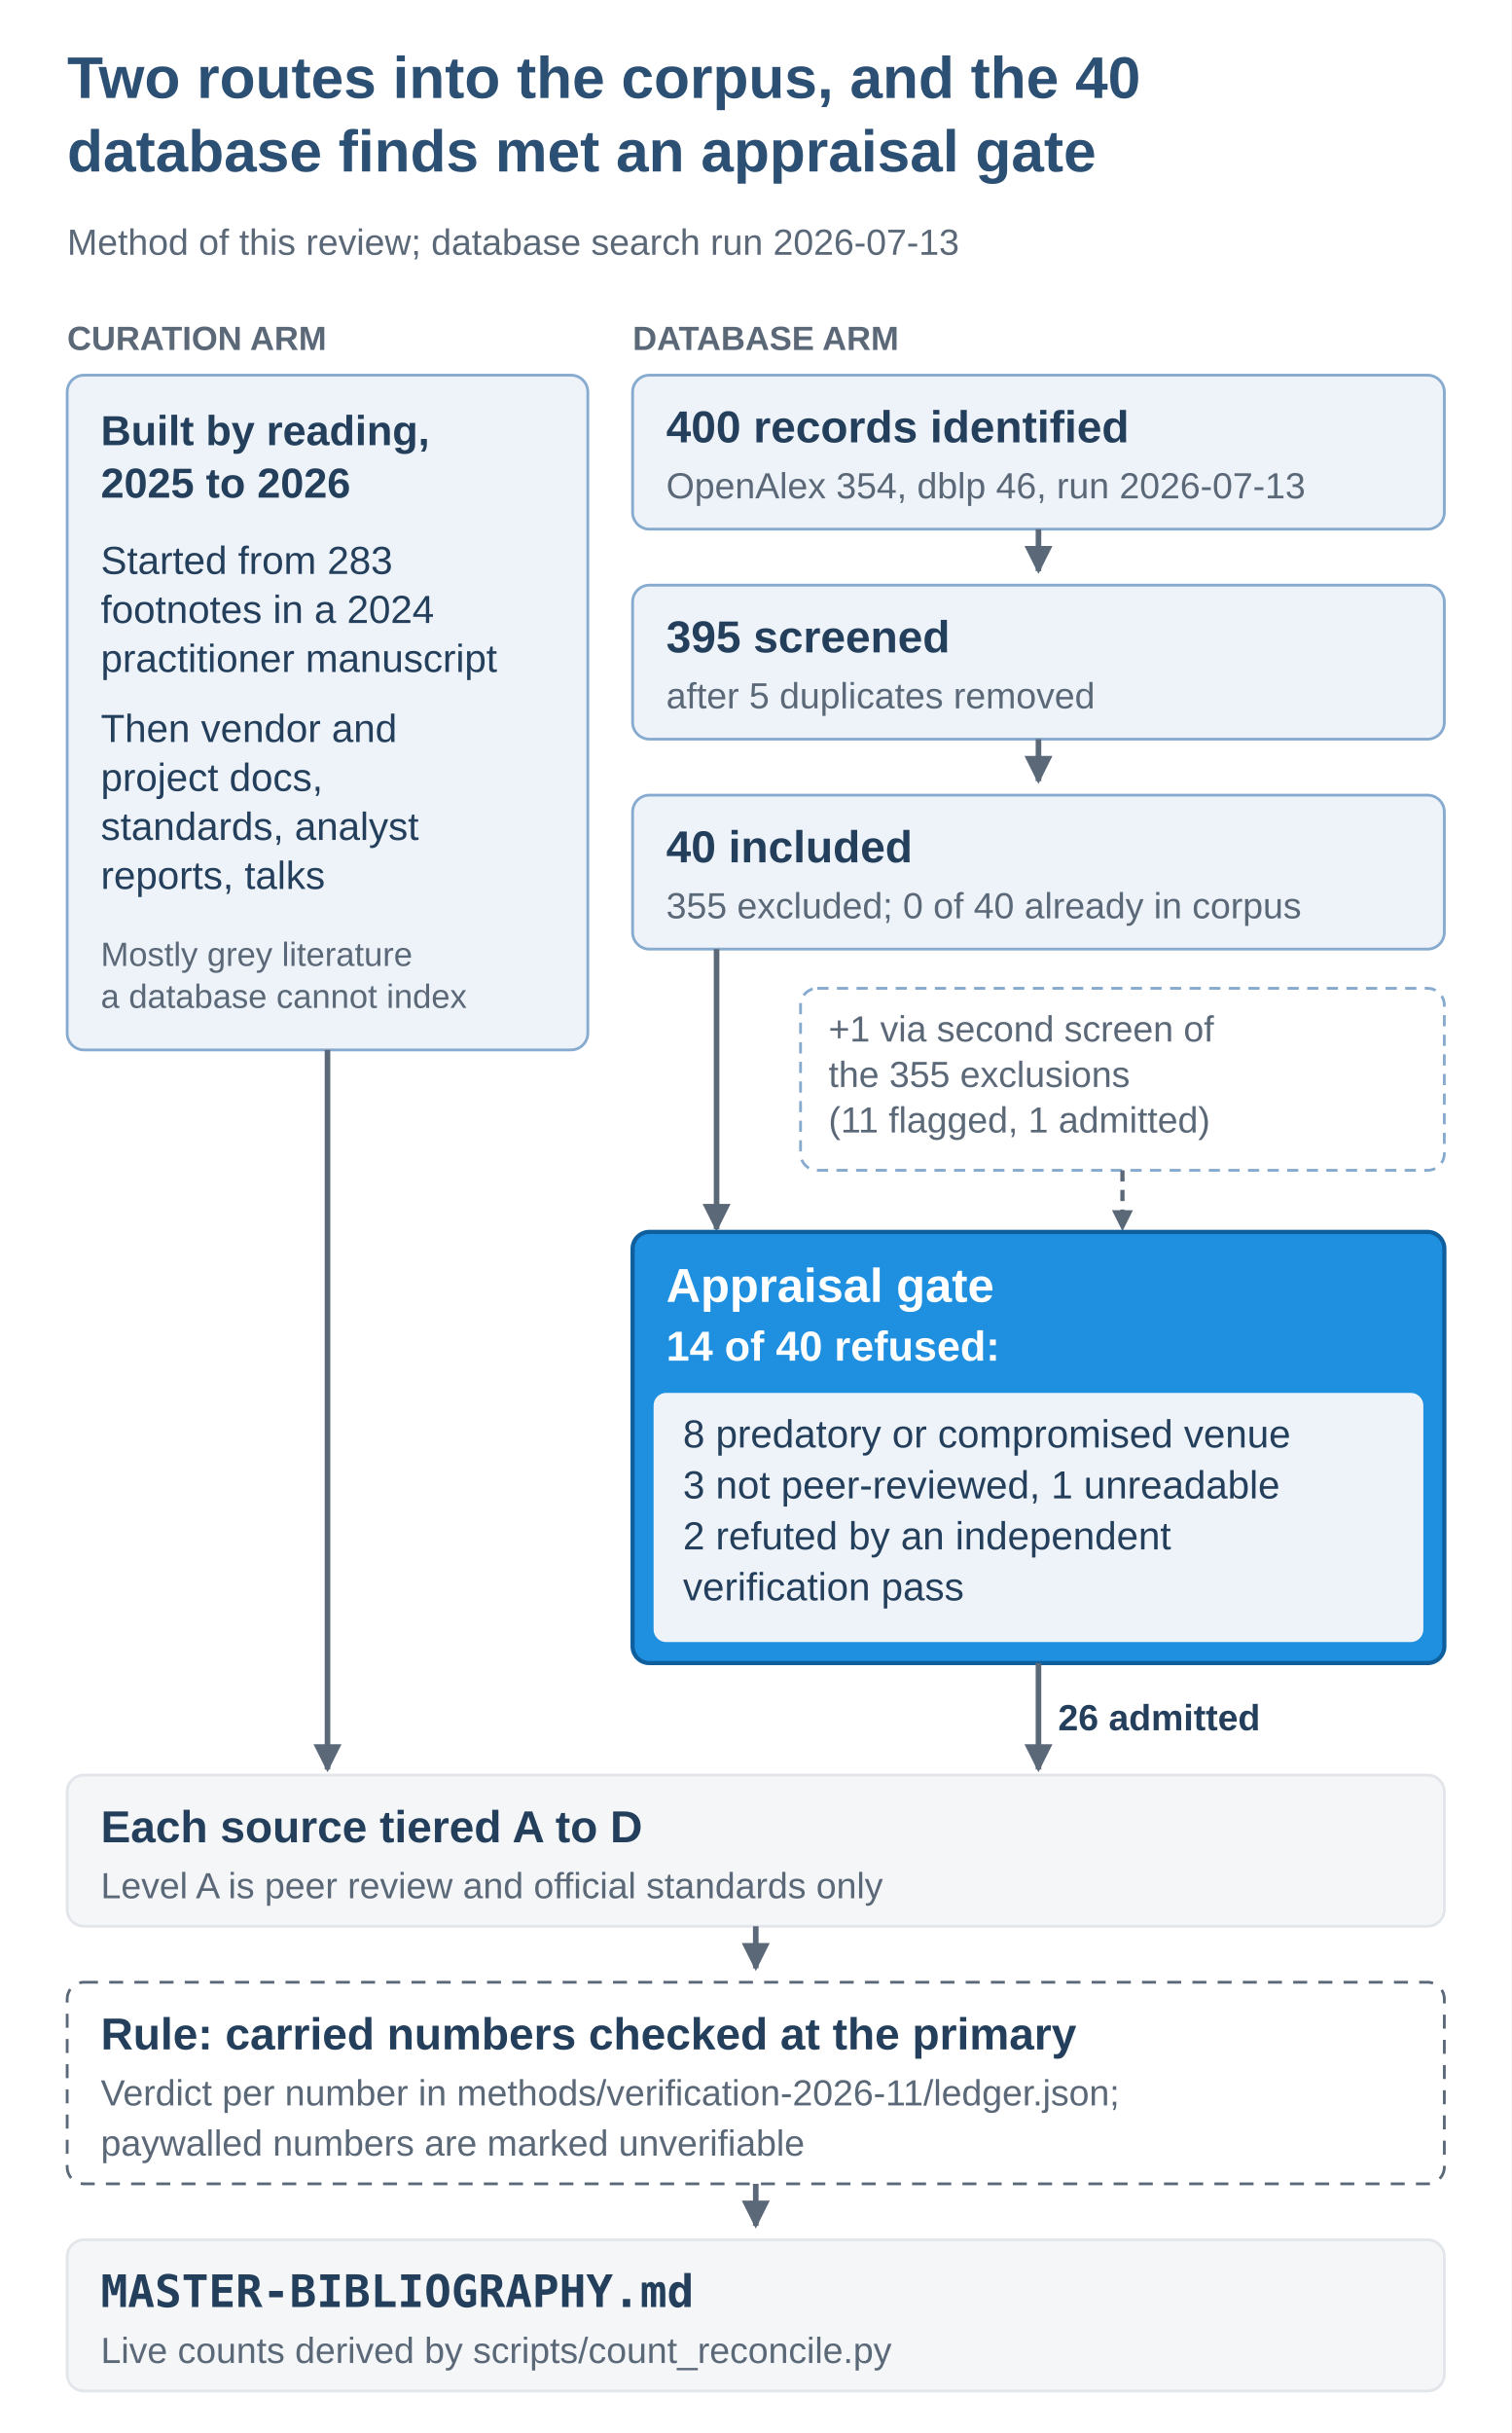
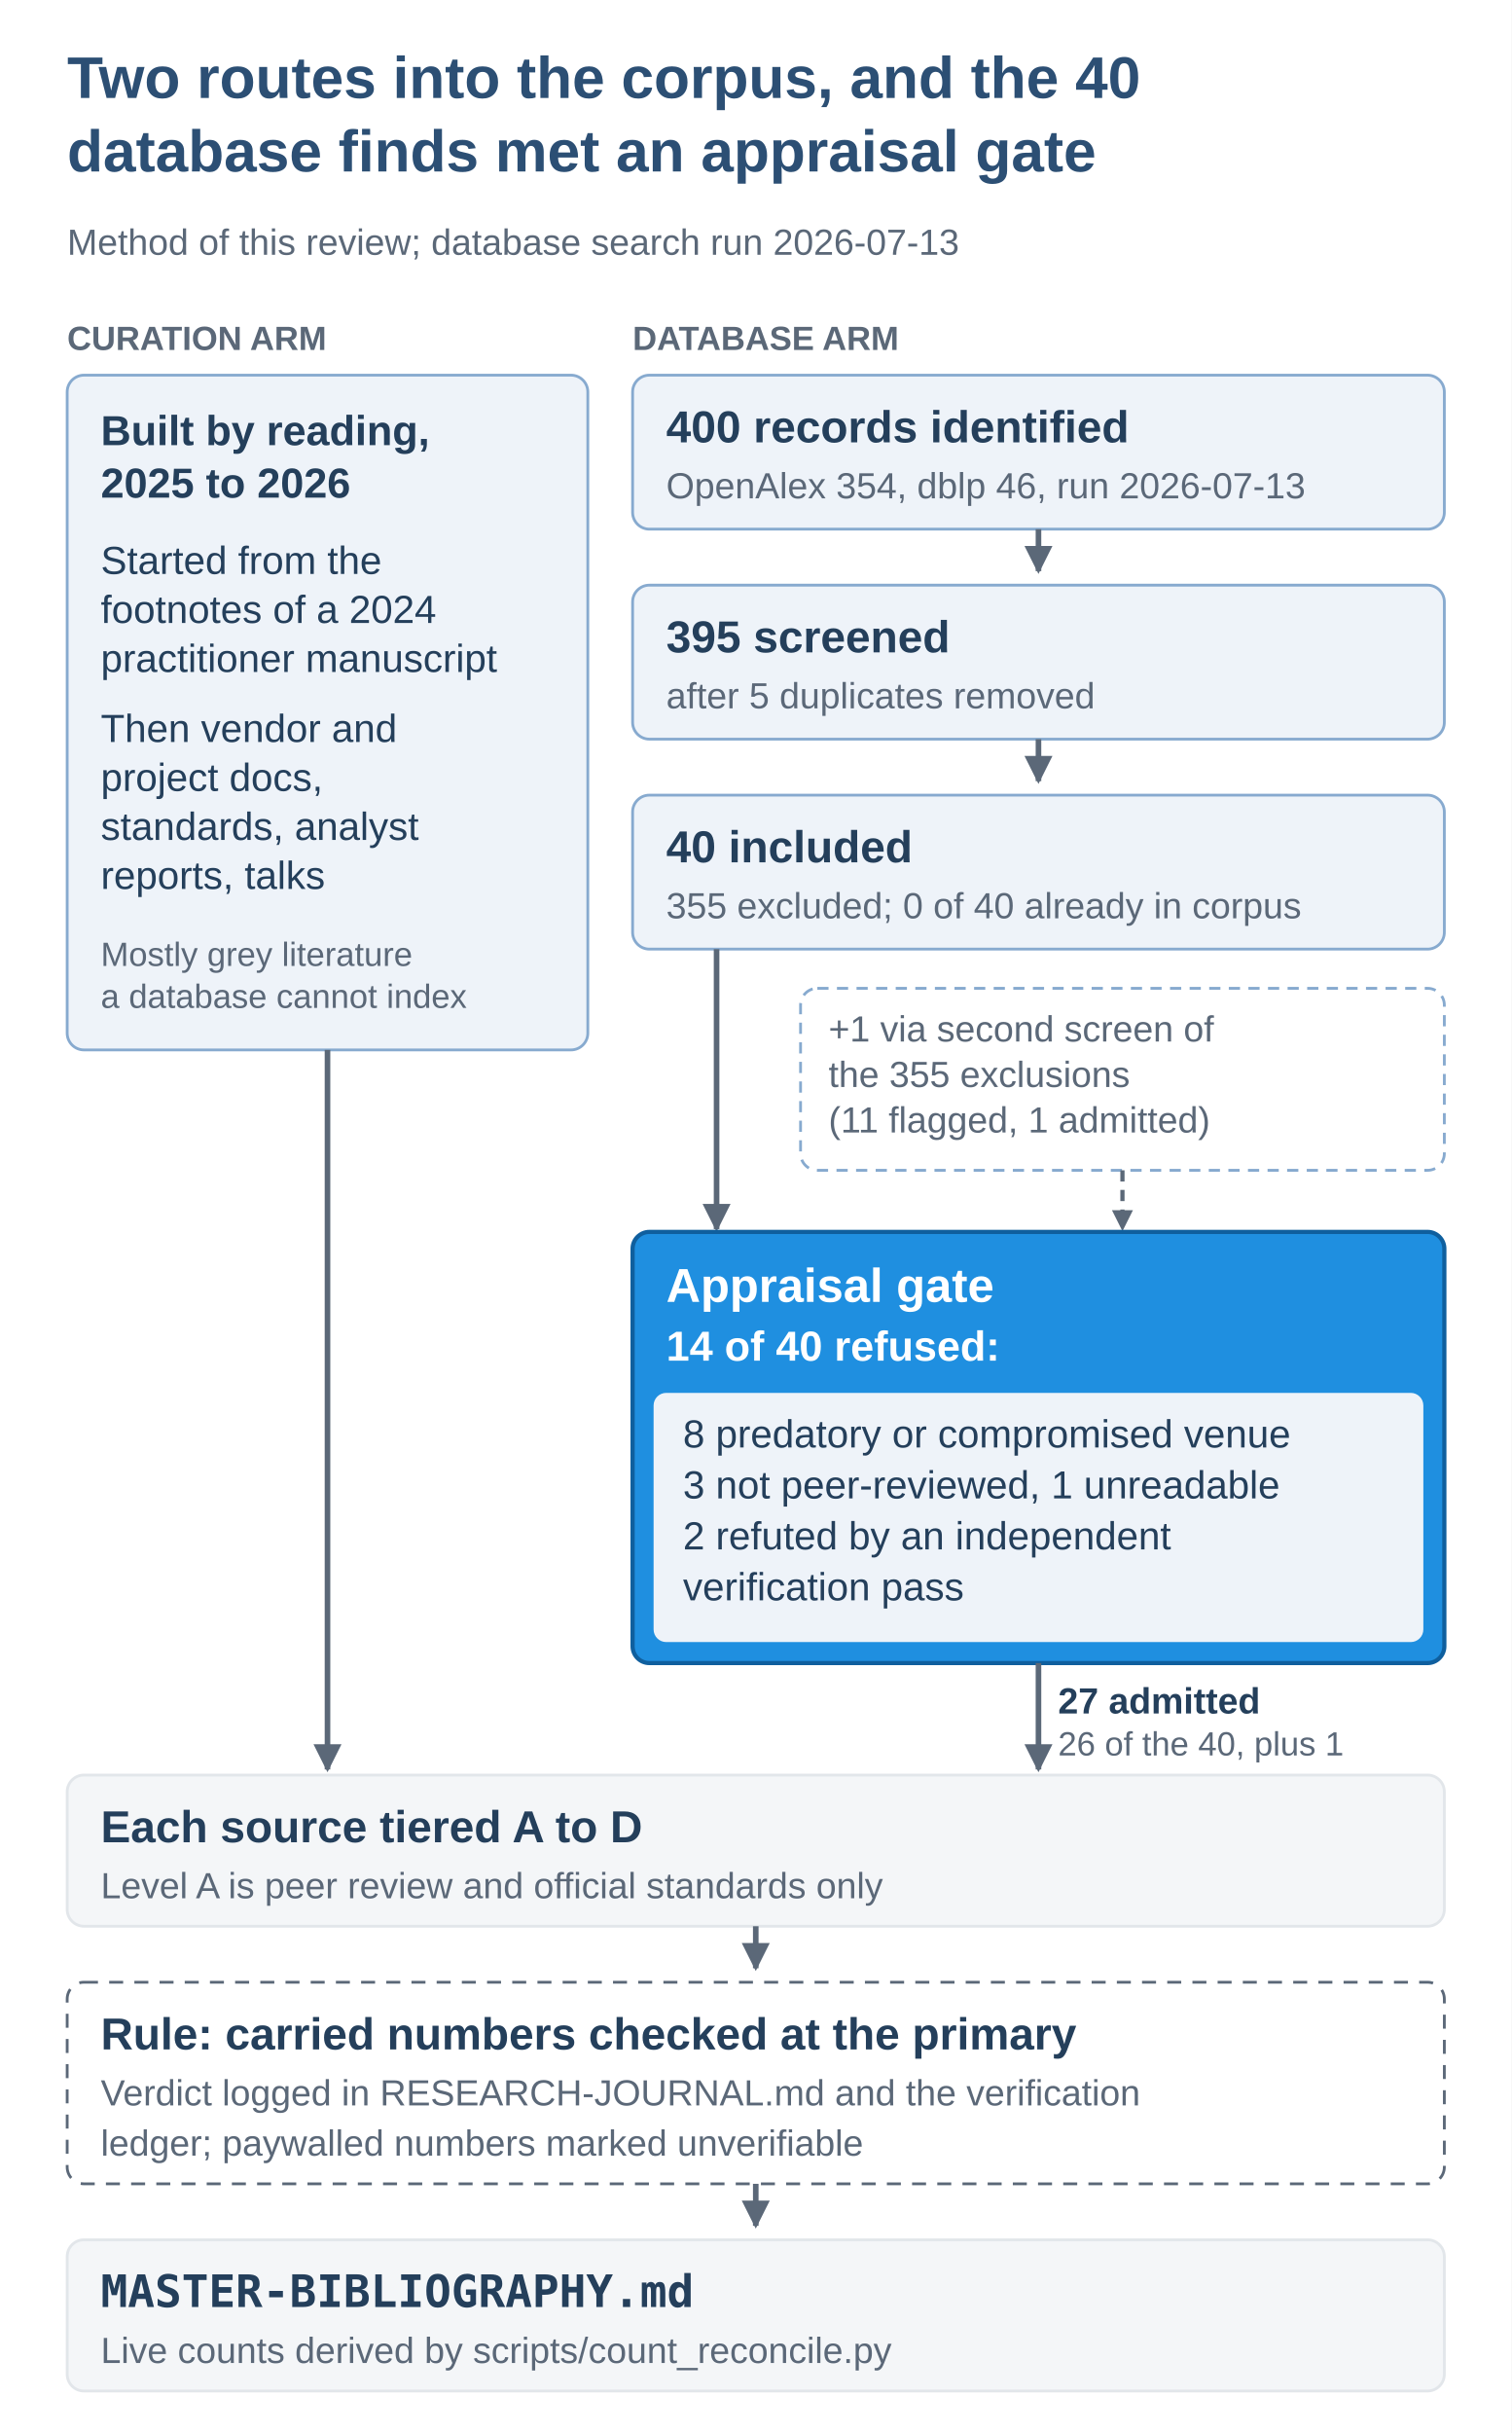
<svg xmlns="http://www.w3.org/2000/svg" viewBox="0 0 1080 1738" width="1080" height="1738" role="img" aria-labelledby="fm-t fm-d">
  <defs>
    <marker id="ah" viewBox="0 0 10 10" refX="9" refY="5" markerWidth="5" markerHeight="5" orient="auto-start-reverse">
      <path d="M0,0 L10,5 L0,10 z" fill="#5b6878" />
    </marker>
  </defs>
  <rect width="1080" height="1738" fill="#ffffff" />
  <text x="48" y="70.0" font-family="&quot;DM Sans Variable&quot;,&quot;DM Sans&quot;,Arial,&quot;Liberation Sans&quot;,sans-serif" font-size="42" font-weight="700" fill="#2c4f74" text-anchor="start">Two routes into the corpus, and the 40</text>
  <text x="48" y="122.5" font-family="&quot;DM Sans Variable&quot;,&quot;DM Sans&quot;,Arial,&quot;Liberation Sans&quot;,sans-serif" font-size="42" font-weight="700" fill="#2c4f74" text-anchor="start">database finds met an appraisal gate</text>
  <text x="48" y="182" font-family="&quot;DM Sans Variable&quot;,&quot;DM Sans&quot;,Arial,&quot;Liberation Sans&quot;,sans-serif" font-size="26" font-weight="400" fill="#5b6878" text-anchor="start">Method of this review; database search run 2026-07-13</text>
  <text x="48" y="250" font-family="&quot;DM Sans Variable&quot;,&quot;DM Sans&quot;,Arial,&quot;Liberation Sans&quot;,sans-serif" font-size="24" font-weight="700" fill="#5b6878" text-anchor="start">CURATION ARM</text>
  <text x="452" y="250" font-family="&quot;DM Sans Variable&quot;,&quot;DM Sans&quot;,Arial,&quot;Liberation Sans&quot;,sans-serif" font-size="24" font-weight="700" fill="#5b6878" text-anchor="start">DATABASE ARM</text>
  <rect x="48" y="268" width="372" height="482" rx="12" fill="#eef3f9" stroke="#87aacf" stroke-width="2" />
  <text x="72" y="318.0" font-family="&quot;DM Sans Variable&quot;,&quot;DM Sans&quot;,Arial,&quot;Liberation Sans&quot;,sans-serif" font-size="30" font-weight="700" fill="#243f5b" text-anchor="start">Built by reading,</text>
  <text x="72" y="355.5" font-family="&quot;DM Sans Variable&quot;,&quot;DM Sans&quot;,Arial,&quot;Liberation Sans&quot;,sans-serif" font-size="30" font-weight="700" fill="#243f5b" text-anchor="start">2025 to 2026</text>
-   <text x="72" y="410.0" font-family="&quot;DM Sans Variable&quot;,&quot;DM Sans&quot;,Arial,&quot;Liberation Sans&quot;,sans-serif" font-size="28" font-weight="400" fill="#243f5b" text-anchor="start">Started from 283</text>
-   <text x="72" y="445.0" font-family="&quot;DM Sans Variable&quot;,&quot;DM Sans&quot;,Arial,&quot;Liberation Sans&quot;,sans-serif" font-size="28" font-weight="400" fill="#243f5b" text-anchor="start">footnotes in a 2024</text>
+   <text x="72" y="410.0" font-family="&quot;DM Sans Variable&quot;,&quot;DM Sans&quot;,Arial,&quot;Liberation Sans&quot;,sans-serif" font-size="28" font-weight="400" fill="#243f5b" text-anchor="start">Started from the</text>
+   <text x="72" y="445.0" font-family="&quot;DM Sans Variable&quot;,&quot;DM Sans&quot;,Arial,&quot;Liberation Sans&quot;,sans-serif" font-size="28" font-weight="400" fill="#243f5b" text-anchor="start">footnotes of a 2024</text>
  <text x="72" y="480.0" font-family="&quot;DM Sans Variable&quot;,&quot;DM Sans&quot;,Arial,&quot;Liberation Sans&quot;,sans-serif" font-size="28" font-weight="400" fill="#243f5b" text-anchor="start">practitioner manuscript</text>
  <text x="72" y="530.0" font-family="&quot;DM Sans Variable&quot;,&quot;DM Sans&quot;,Arial,&quot;Liberation Sans&quot;,sans-serif" font-size="28" font-weight="400" fill="#243f5b" text-anchor="start">Then vendor and</text>
  <text x="72" y="565.0" font-family="&quot;DM Sans Variable&quot;,&quot;DM Sans&quot;,Arial,&quot;Liberation Sans&quot;,sans-serif" font-size="28" font-weight="400" fill="#243f5b" text-anchor="start">project docs,</text>
  <text x="72" y="600.0" font-family="&quot;DM Sans Variable&quot;,&quot;DM Sans&quot;,Arial,&quot;Liberation Sans&quot;,sans-serif" font-size="28" font-weight="400" fill="#243f5b" text-anchor="start">standards, analyst</text>
  <text x="72" y="635.0" font-family="&quot;DM Sans Variable&quot;,&quot;DM Sans&quot;,Arial,&quot;Liberation Sans&quot;,sans-serif" font-size="28" font-weight="400" fill="#243f5b" text-anchor="start">reports, talks</text>
  <text x="72" y="690.0" font-family="&quot;DM Sans Variable&quot;,&quot;DM Sans&quot;,Arial,&quot;Liberation Sans&quot;,sans-serif" font-size="24" font-weight="400" fill="#5b6878" text-anchor="start">Mostly grey literature</text>
  <text x="72" y="720.0" font-family="&quot;DM Sans Variable&quot;,&quot;DM Sans&quot;,Arial,&quot;Liberation Sans&quot;,sans-serif" font-size="24" font-weight="400" fill="#5b6878" text-anchor="start">a database cannot index</text>
  <rect x="452" y="268" width="580" height="110" rx="12" fill="#eef3f9" stroke="#87aacf" stroke-width="2" />
  <text x="476" y="316" font-family="&quot;DM Sans Variable&quot;,&quot;DM Sans&quot;,Arial,&quot;Liberation Sans&quot;,sans-serif" font-size="32" font-weight="700" fill="#243f5b" text-anchor="start">400 records identified</text>
  <text x="476" y="356" font-family="&quot;DM Sans Variable&quot;,&quot;DM Sans&quot;,Arial,&quot;Liberation Sans&quot;,sans-serif" font-size="26" font-weight="400" fill="#5b6878" text-anchor="start">OpenAlex 354, dblp 46, run 2026-07-13</text>
  <line x1="742.0" y1="378" x2="742.0" y2="408" stroke="#5b6878" stroke-width="4" marker-end="url(#ah)" />
  <rect x="452" y="418" width="580" height="110" rx="12" fill="#eef3f9" stroke="#87aacf" stroke-width="2" />
  <text x="476" y="466" font-family="&quot;DM Sans Variable&quot;,&quot;DM Sans&quot;,Arial,&quot;Liberation Sans&quot;,sans-serif" font-size="32" font-weight="700" fill="#243f5b" text-anchor="start">395 screened</text>
  <text x="476" y="506" font-family="&quot;DM Sans Variable&quot;,&quot;DM Sans&quot;,Arial,&quot;Liberation Sans&quot;,sans-serif" font-size="26" font-weight="400" fill="#5b6878" text-anchor="start">after 5 duplicates removed</text>
  <line x1="742.0" y1="528" x2="742.0" y2="558" stroke="#5b6878" stroke-width="4" marker-end="url(#ah)" />
  <rect x="452" y="568" width="580" height="110" rx="12" fill="#eef3f9" stroke="#87aacf" stroke-width="2" />
  <text x="476" y="616" font-family="&quot;DM Sans Variable&quot;,&quot;DM Sans&quot;,Arial,&quot;Liberation Sans&quot;,sans-serif" font-size="32" font-weight="700" fill="#243f5b" text-anchor="start">40 included</text>
  <text x="476" y="656" font-family="&quot;DM Sans Variable&quot;,&quot;DM Sans&quot;,Arial,&quot;Liberation Sans&quot;,sans-serif" font-size="26" font-weight="400" fill="#5b6878" text-anchor="start">355 excluded; 0 of 40 already in corpus</text>
  <line x1="512" y1="678" x2="512" y2="878" stroke="#5b6878" stroke-width="4" marker-end="url(#ah)" />
  <rect x="572" y="706" width="460" height="130" rx="12" fill="#ffffff" stroke="#87aacf" stroke-width="2" stroke-dasharray="8 6" />
  <text x="592" y="744.0" font-family="&quot;DM Sans Variable&quot;,&quot;DM Sans&quot;,Arial,&quot;Liberation Sans&quot;,sans-serif" font-size="26" font-weight="400" fill="#5b6878" text-anchor="start">+1 via second screen of</text>
  <text x="592" y="776.5" font-family="&quot;DM Sans Variable&quot;,&quot;DM Sans&quot;,Arial,&quot;Liberation Sans&quot;,sans-serif" font-size="26" font-weight="400" fill="#5b6878" text-anchor="start">the 355 exclusions</text>
  <text x="592" y="809.0" font-family="&quot;DM Sans Variable&quot;,&quot;DM Sans&quot;,Arial,&quot;Liberation Sans&quot;,sans-serif" font-size="26" font-weight="400" fill="#5b6878" text-anchor="start">(11 flagged, 1 admitted)</text>
  <line x1="802.0" y1="836" x2="802.0" y2="878" stroke="#5b6878" stroke-width="3" stroke-dasharray="8 6" marker-end="url(#ah)" />
  <rect x="452" y="880" width="580" height="308" rx="12" fill="#1f8fe0" stroke="#0f5f9e" stroke-width="3" />
  <text x="476" y="930" font-family="&quot;DM Sans Variable&quot;,&quot;DM Sans&quot;,Arial,&quot;Liberation Sans&quot;,sans-serif" font-size="34" font-weight="700" fill="#ffffff" text-anchor="start">Appraisal gate</text>
  <text x="476" y="972" font-family="&quot;DM Sans Variable&quot;,&quot;DM Sans&quot;,Arial,&quot;Liberation Sans&quot;,sans-serif" font-size="30" font-weight="700" fill="#ffffff" text-anchor="start">14 of 40 refused:</text>
  <rect x="468" y="996" width="548" height="176" rx="8" fill="#eef3f9" stroke="#eef3f9" stroke-width="2" />
  <text x="488" y="1034.0" font-family="&quot;DM Sans Variable&quot;,&quot;DM Sans&quot;,Arial,&quot;Liberation Sans&quot;,sans-serif" font-size="28" font-weight="400" fill="#243f5b" text-anchor="start">8 predatory or compromised venue</text>
  <text x="488" y="1070.4" font-family="&quot;DM Sans Variable&quot;,&quot;DM Sans&quot;,Arial,&quot;Liberation Sans&quot;,sans-serif" font-size="28" font-weight="400" fill="#243f5b" text-anchor="start">3 not peer-reviewed, 1 unreadable</text>
  <text x="488" y="1106.8" font-family="&quot;DM Sans Variable&quot;,&quot;DM Sans&quot;,Arial,&quot;Liberation Sans&quot;,sans-serif" font-size="28" font-weight="400" fill="#243f5b" text-anchor="start">2 refuted by an independent</text>
  <text x="488" y="1143.2" font-family="&quot;DM Sans Variable&quot;,&quot;DM Sans&quot;,Arial,&quot;Liberation Sans&quot;,sans-serif" font-size="28" font-weight="400" fill="#243f5b" text-anchor="start">verification pass</text>
  <line x1="234.0" y1="750" x2="234.0" y2="1264" stroke="#5b6878" stroke-width="4" marker-end="url(#ah)" />
  <line x1="742.0" y1="1188" x2="742.0" y2="1264" stroke="#5b6878" stroke-width="4" marker-end="url(#ah)" />
-   <text x="756.0" y="1236" font-family="&quot;DM Sans Variable&quot;,&quot;DM Sans&quot;,Arial,&quot;Liberation Sans&quot;,sans-serif" font-size="26" font-weight="700" fill="#243f5b" text-anchor="start">26 admitted</text>
+   <text x="756.0" y="1224" font-family="&quot;DM Sans Variable&quot;,&quot;DM Sans&quot;,Arial,&quot;Liberation Sans&quot;,sans-serif" font-size="26" font-weight="700" fill="#243f5b" text-anchor="start">27 admitted</text>
+   <text x="756.0" y="1254" font-family="&quot;DM Sans Variable&quot;,&quot;DM Sans&quot;,Arial,&quot;Liberation Sans&quot;,sans-serif" font-size="24" font-weight="400" fill="#5b6878" text-anchor="start">26 of the 40, plus 1</text>
  <rect x="48" y="1268" width="984" height="108" rx="12" fill="#f4f6f8" stroke="#e2e6ea" stroke-width="2" />
  <text x="72" y="1316" font-family="&quot;DM Sans Variable&quot;,&quot;DM Sans&quot;,Arial,&quot;Liberation Sans&quot;,sans-serif" font-size="32" font-weight="700" fill="#243f5b" text-anchor="start">Each source tiered A to D</text>
  <text x="72" y="1356.0" font-family="&quot;DM Sans Variable&quot;,&quot;DM Sans&quot;,Arial,&quot;Liberation Sans&quot;,sans-serif" font-size="26" font-weight="400" fill="#5b6878" text-anchor="start">Level A is peer review and official standards only</text>
  <line x1="540.0" y1="1376" x2="540.0" y2="1406" stroke="#5b6878" stroke-width="4" marker-end="url(#ah)" />
  <rect x="48" y="1416" width="984" height="144" rx="12" fill="#ffffff" stroke="#5b6878" stroke-width="2" stroke-dasharray="10 8" />
  <text x="72" y="1464" font-family="&quot;DM Sans Variable&quot;,&quot;DM Sans&quot;,Arial,&quot;Liberation Sans&quot;,sans-serif" font-size="32" font-weight="700" fill="#243f5b" text-anchor="start">Rule: carried numbers checked at the primary</text>
-   <text x="72" y="1504.0" font-family="&quot;DM Sans Variable&quot;,&quot;DM Sans&quot;,Arial,&quot;Liberation Sans&quot;,sans-serif" font-size="26" font-weight="400" fill="#5b6878" text-anchor="start">Verdict per number in methods/verification-2026-11/ledger.json;</text>
-   <text x="72" y="1539.88" font-family="&quot;DM Sans Variable&quot;,&quot;DM Sans&quot;,Arial,&quot;Liberation Sans&quot;,sans-serif" font-size="26" font-weight="400" fill="#5b6878" text-anchor="start">paywalled numbers are marked unverifiable</text>
+   <text x="72" y="1504.0" font-family="&quot;DM Sans Variable&quot;,&quot;DM Sans&quot;,Arial,&quot;Liberation Sans&quot;,sans-serif" font-size="26" font-weight="400" fill="#5b6878" text-anchor="start">Verdict logged in RESEARCH-JOURNAL.md and the verification</text>
+   <text x="72" y="1539.88" font-family="&quot;DM Sans Variable&quot;,&quot;DM Sans&quot;,Arial,&quot;Liberation Sans&quot;,sans-serif" font-size="26" font-weight="400" fill="#5b6878" text-anchor="start">ledger; paywalled numbers marked unverifiable</text>
  <line x1="540.0" y1="1560" x2="540.0" y2="1590" stroke="#5b6878" stroke-width="4" marker-end="url(#ah)" />
  <rect x="48" y="1600" width="984" height="108" rx="12" fill="#f4f6f8" stroke="#e2e6ea" stroke-width="2" />
  <text x="72" y="1648" font-family="&quot;JetBrains Mono Variable&quot;,&quot;JetBrains Mono&quot;,&quot;DejaVu Sans Mono&quot;,monospace" font-size="32" font-weight="700" fill="#243f5b" text-anchor="start">MASTER-BIBLIOGRAPHY.md</text>
  <text x="72" y="1688.0" font-family="&quot;DM Sans Variable&quot;,&quot;DM Sans&quot;,Arial,&quot;Liberation Sans&quot;,sans-serif" font-size="26" font-weight="400" fill="#5b6878" text-anchor="start">Live counts derived by scripts/count_reconcile.py</text>
</svg>
